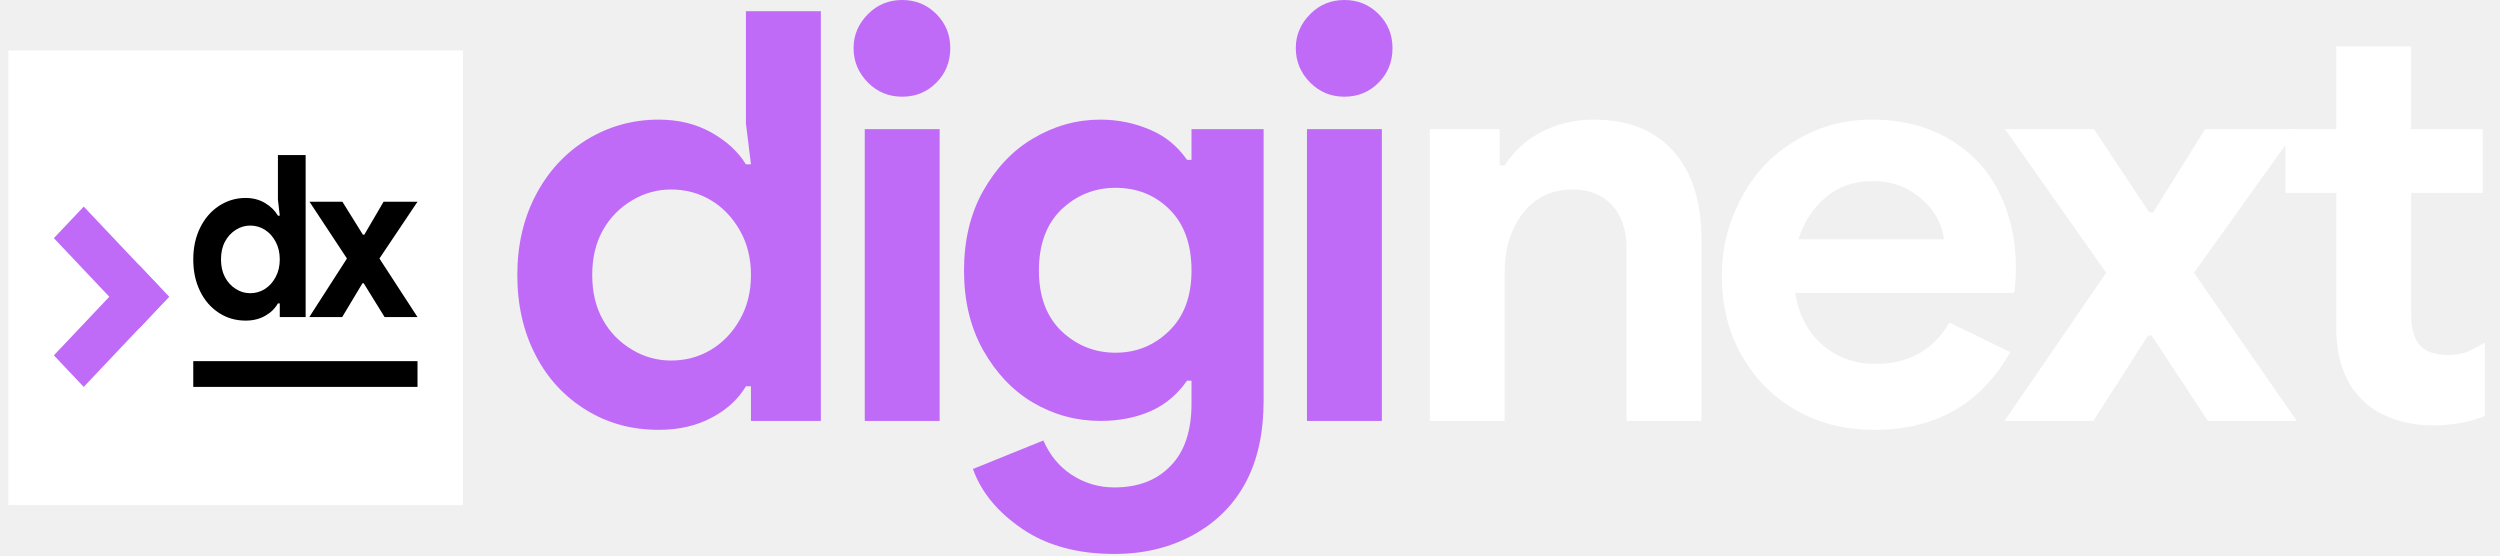
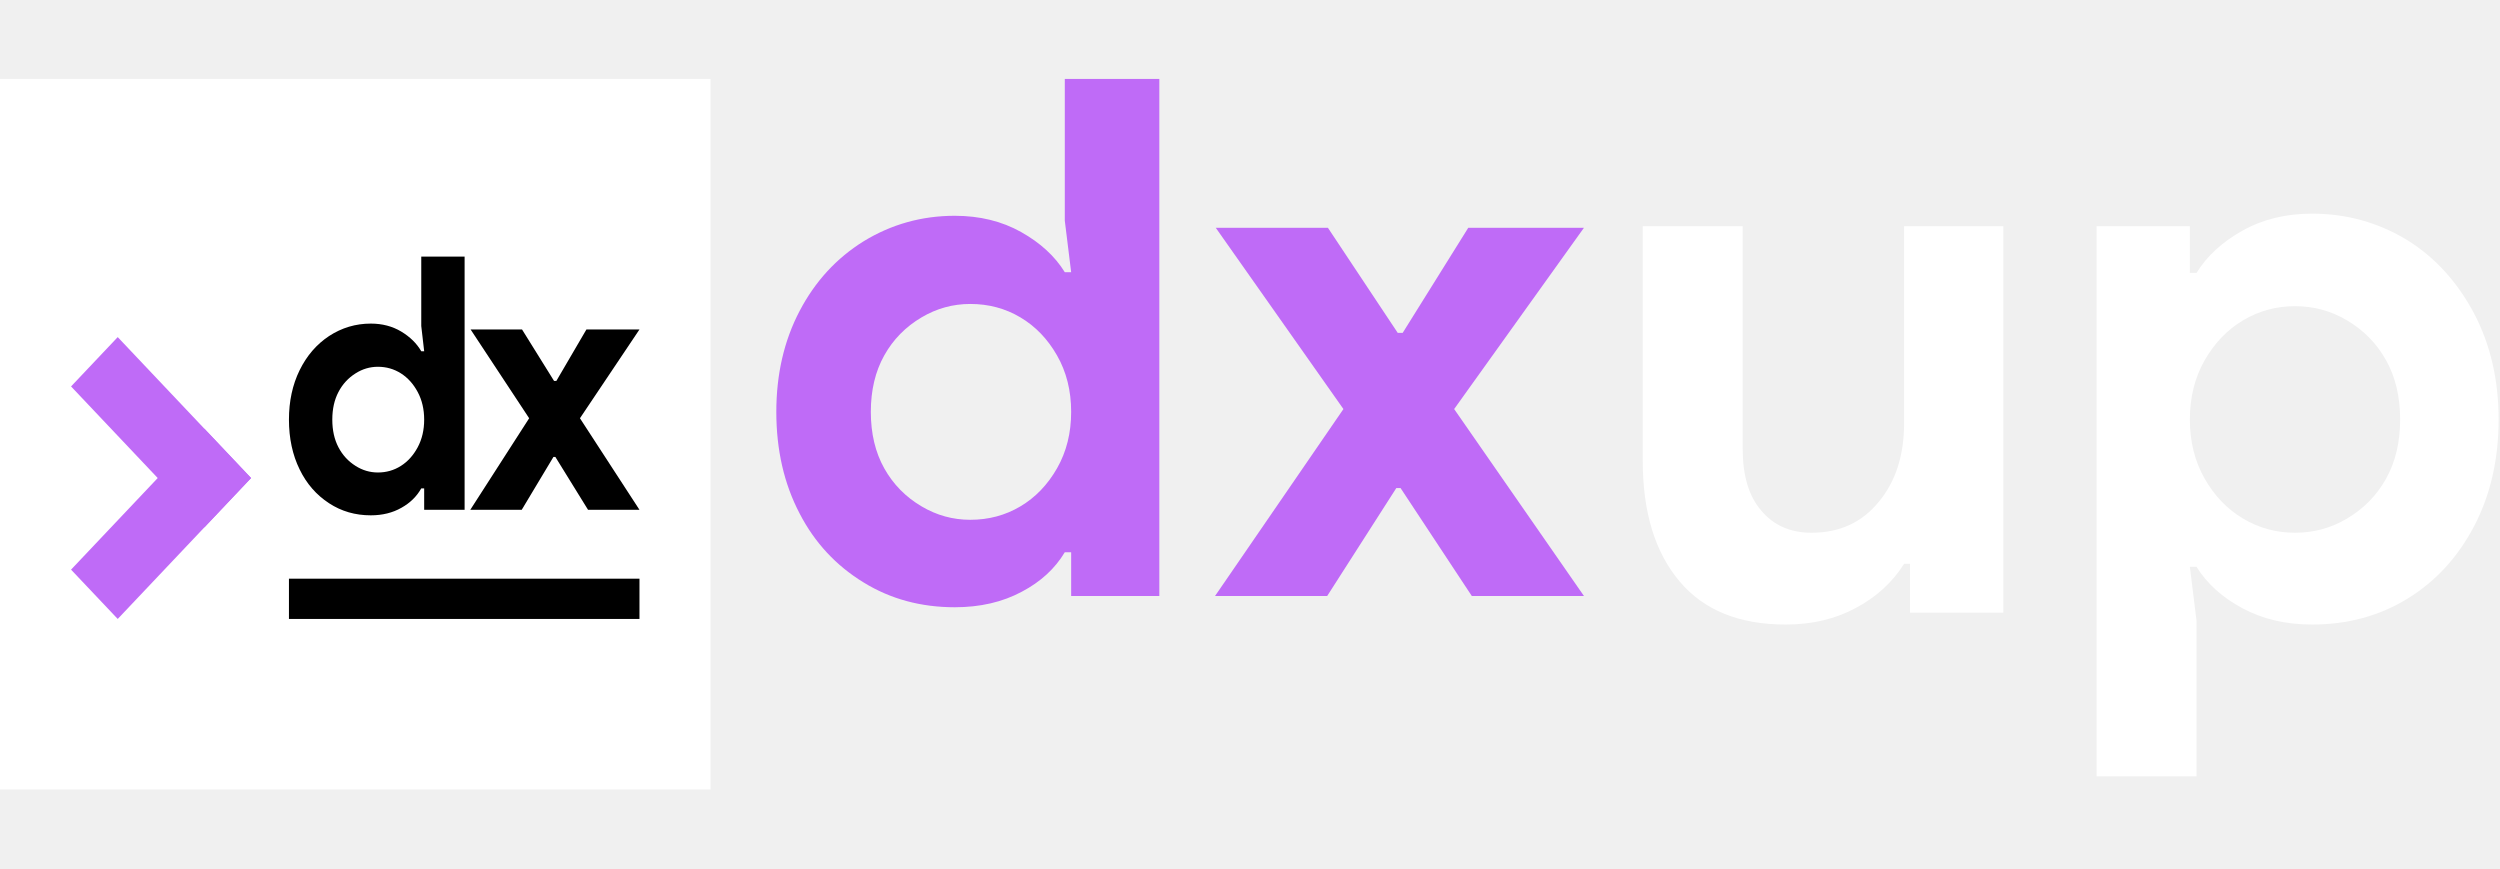
- <svg xmlns="http://www.w3.org/2000/svg" width="297" height="66" viewBox="0 0 297 66" fill="none">
-   <path d="M69.691 48.742C67.079 47.148 65.065 44.979 63.648 42.234C62.188 39.445 61.457 36.258 61.457 32.672C61.457 29.13 62.188 25.965 63.648 23.176C65.109 20.387 67.124 18.195 69.691 16.602C72.303 15.008 75.159 14.211 78.258 14.211C80.604 14.211 82.685 14.72 84.5 15.738C86.315 16.756 87.688 18.018 88.617 19.523H89.215L88.617 14.676V1.328H97.516V50.004H89.215V45.887H88.617C87.688 47.436 86.337 48.676 84.566 49.605C82.751 50.579 80.648 51.066 78.258 51.066C75.07 51.066 72.215 50.292 69.691 48.742ZM79.719 42.832C81.445 42.832 83.017 42.411 84.434 41.57C85.85 40.729 87.001 39.534 87.887 37.984C88.772 36.435 89.215 34.664 89.215 32.672C89.215 30.68 88.772 28.909 87.887 27.359C87.001 25.81 85.85 24.615 84.434 23.773C83.017 22.932 81.445 22.512 79.719 22.512C78.081 22.512 76.553 22.932 75.137 23.773C73.632 24.659 72.458 25.854 71.617 27.359C70.776 28.865 70.356 30.635 70.356 32.672C70.356 34.708 70.776 36.479 71.617 37.984C72.458 39.49 73.632 40.685 75.137 41.57C76.553 42.411 78.081 42.832 79.719 42.832Z" fill="#BF6BF7" />
-   <path d="M103.131 9.828C101.98 8.677 101.404 7.305 101.404 5.711C101.404 4.161 101.98 2.811 103.131 1.66C104.238 0.553 105.588 0 107.182 0C108.775 0 110.126 0.553 111.232 1.66C112.339 2.767 112.893 4.117 112.893 5.711C112.893 7.349 112.339 8.721 111.232 9.828C110.126 10.935 108.775 11.488 107.182 11.488C105.588 11.488 104.238 10.935 103.131 9.828ZM102.732 15.34H111.631V50.004H102.732V15.34Z" fill="#BF6BF7" />
-   <path d="M132.387 65.809C128.004 65.809 124.352 64.812 121.43 62.82C118.508 60.828 116.56 58.46 115.586 55.715L123.953 52.328C124.706 54.055 125.813 55.405 127.274 56.379C128.823 57.397 130.527 57.906 132.387 57.906C135.22 57.906 137.456 57.043 139.094 55.316C140.732 53.634 141.551 51.177 141.551 47.945V45.223H141.02C139.869 46.861 138.452 48.056 136.77 48.809C134.999 49.605 132.985 50.004 130.727 50.004C127.849 50.004 125.171 49.273 122.692 47.812C120.301 46.396 118.331 44.315 116.781 41.57C115.276 38.87 114.524 35.727 114.524 32.141C114.524 28.555 115.276 25.412 116.781 22.711C118.331 19.966 120.301 17.885 122.692 16.469C125.215 14.963 127.893 14.211 130.727 14.211C132.852 14.211 134.866 14.632 136.77 15.473C138.496 16.225 139.913 17.398 141.02 18.992H141.551V15.34H150.117V47.613C150.117 51.421 149.409 54.652 147.992 57.309C146.576 59.965 144.495 62.046 141.75 63.551C139.005 65.056 135.884 65.809 132.387 65.809ZM132.52 41.902C134.999 41.902 137.124 41.039 138.895 39.312C140.666 37.586 141.551 35.195 141.551 32.141C141.551 29.042 140.688 26.629 138.961 24.902C137.235 23.176 135.087 22.312 132.52 22.312C130.041 22.312 127.893 23.176 126.078 24.902C124.307 26.629 123.422 29.042 123.422 32.141C123.422 35.195 124.307 37.586 126.078 39.312C127.893 41.039 130.041 41.902 132.52 41.902Z" fill="#BF6BF7" />
-   <path d="M155.666 9.828C154.515 8.677 153.94 7.305 153.94 5.711C153.94 4.161 154.515 2.811 155.666 1.66C156.773 0.553 158.123 0 159.717 0C161.311 0 162.661 0.553 163.768 1.66C164.875 2.767 165.428 4.117 165.428 5.711C165.428 7.349 164.875 8.721 163.768 9.828C162.661 10.935 161.311 11.488 159.717 11.488C158.123 11.488 156.773 10.935 155.666 9.828ZM155.268 15.34H164.166V50.004H155.268V15.34Z" fill="#BF6BF7" />
-   <path d="M169.857 15.34H178.158V19.656H178.756C179.862 17.93 181.323 16.602 183.138 15.672C185.042 14.698 187.101 14.211 189.314 14.211C193.476 14.211 196.663 15.495 198.877 18.062C201.046 20.542 202.131 23.995 202.131 28.422V50.004H193.232V29.551C193.232 27.337 192.657 25.611 191.506 24.371C190.355 23.131 188.783 22.512 186.791 22.512C184.356 22.512 182.408 23.441 180.947 25.301C179.486 27.16 178.756 29.506 178.756 32.34V50.004H169.857V15.34Z" fill="white" />
-   <path d="M213.39 48.742C210.646 47.193 208.476 45.001 206.883 42.168C205.333 39.467 204.558 36.324 204.558 32.738C204.558 29.462 205.333 26.385 206.883 23.508C208.388 20.63 210.513 18.372 213.258 16.734C216.002 15.052 219.035 14.211 222.355 14.211C225.897 14.211 228.974 14.986 231.586 16.535C234.198 18.085 236.168 20.188 237.496 22.844C238.824 25.5 239.488 28.488 239.488 31.809C239.488 32.871 239.422 33.867 239.289 34.797H213.258C213.7 37.453 214.807 39.534 216.578 41.039C218.305 42.5 220.385 43.23 222.82 43.23C224.857 43.23 226.627 42.788 228.133 41.902C229.549 41.061 230.7 39.866 231.586 38.316L238.824 41.836C235.327 47.99 229.948 51.066 222.687 51.066C219.19 51.066 216.091 50.292 213.39 48.742ZM230.922 28.422C230.833 27.359 230.435 26.297 229.726 25.234C228.974 24.172 228 23.287 226.805 22.578C225.565 21.87 224.104 21.516 222.422 21.516C220.297 21.516 218.482 22.135 216.976 23.375C215.427 24.659 214.32 26.341 213.656 28.422H230.922Z" fill="white" />
-   <path d="M250.217 32.406L238.197 15.34H248.756L255.33 25.234H255.795L261.971 15.34H272.861L260.642 32.406L272.861 50.004H262.303L255.596 39.844H255.197L248.689 50.004H238.131L250.217 32.406Z" fill="white" />
-   <path d="M289.035 50.535C287.309 50.535 285.715 50.27 284.254 49.738C282.793 49.207 281.62 48.499 280.734 47.613C278.609 45.577 277.547 42.677 277.547 38.914V22.91H271.504V15.34H277.547V5.512H286.445V15.34H294.945V22.91H286.445V37.32C286.445 39.091 286.822 40.353 287.574 41.105C288.238 41.814 289.345 42.168 290.895 42.168C291.647 42.168 292.355 42.057 293.02 41.836C293.374 41.703 294.104 41.327 295.211 40.707V49.406C293.396 50.159 291.337 50.535 289.035 50.535Z" fill="white" />
-   <rect x="1" y="6.004" width="54" height="54" fill="white" />
-   <path d="M16.533 31.505L20.08 35.254L9.947 45.964L6.4 42.215L16.533 31.505Z" fill="#BF6BF7" />
-   <path d="M20.08 35.254L16.533 39.002L6.4 28.292L9.947 24.544L20.08 35.254Z" fill="#BF6BF7" />
-   <path d="M26.009 37.17C25.042 36.54 24.296 35.682 23.771 34.597C23.23 33.494 22.96 32.234 22.96 30.816C22.96 29.416 23.23 28.165 23.771 27.062C24.312 25.959 25.058 25.093 26.009 24.463C26.976 23.832 28.033 23.517 29.18 23.517C30.049 23.517 30.819 23.719 31.491 24.121C32.163 24.524 32.671 25.023 33.016 25.618H33.237L33.016 23.701V18.424H36.31V37.669H33.237V36.041H33.016C32.671 36.654 32.171 37.144 31.516 37.511C30.844 37.896 30.065 38.089 29.18 38.089C28 38.089 26.943 37.783 26.009 37.17ZM29.721 34.833C30.36 34.833 30.942 34.667 31.467 34.334C31.991 34.002 32.417 33.529 32.745 32.917C33.073 32.304 33.237 31.604 33.237 30.816C33.237 30.029 33.073 29.328 32.745 28.716C32.417 28.103 31.991 27.631 31.467 27.298C30.942 26.965 30.36 26.799 29.721 26.799C29.115 26.799 28.549 26.965 28.025 27.298C27.467 27.648 27.033 28.121 26.722 28.716C26.41 29.311 26.255 30.011 26.255 30.816C26.255 31.621 26.41 32.322 26.722 32.917C27.033 33.512 27.467 33.984 28.025 34.334C28.549 34.667 29.115 34.833 29.721 34.833Z" fill="black" />
-   <path d="M41.216 30.711L36.766 23.964H40.675L43.109 27.876H43.282L45.568 23.964H49.6L45.076 30.711L49.6 37.669H45.691L43.208 33.652H43.06L40.651 37.669H36.742L41.216 30.711Z" fill="black" />
-   <rect x="22.96" y="42.904" width="26.64" height="3.06" fill="black" />
+ <svg xmlns="http://www.w3.org/2000/svg" width="190" height="66" viewBox="0 0 190 66" fill="none">
+   <path d="M102.1 31.088L92.397 17.311H100.921L106.228 25.299H106.603L111.588 17.311H120.38L110.516 31.088L120.38 45.294H111.856L106.442 37.092H106.12L100.867 45.294H92.344L102.1 31.088Z" fill="#BF6BF7" />
+   <path d="M65.647 44.275C63.539 42.989 61.913 41.238 60.769 39.022C59.59 36.77 59 34.197 59 31.302C59 28.443 59.59 25.888 60.769 23.637C61.948 21.385 63.574 19.616 65.647 18.33C67.756 17.043 70.061 16.4 72.562 16.4C74.457 16.4 76.136 16.811 77.602 17.633C79.067 18.455 80.175 19.473 80.925 20.688H81.408L80.925 16.775V6H88.109V45.294H81.408V41.97H80.925C80.175 43.221 79.085 44.222 77.655 44.972C76.19 45.758 74.492 46.151 72.562 46.151C69.989 46.151 67.684 45.526 65.647 44.275ZM73.742 39.504C75.136 39.504 76.404 39.165 77.548 38.486C78.692 37.807 79.621 36.842 80.335 35.591C81.05 34.34 81.408 32.911 81.408 31.302C81.408 29.694 81.05 28.265 80.335 27.014C79.621 25.763 78.692 24.798 77.548 24.119C76.404 23.44 75.136 23.101 73.742 23.101C72.42 23.101 71.187 23.44 70.043 24.119C68.828 24.834 67.881 25.799 67.202 27.014C66.523 28.229 66.183 29.659 66.183 31.302C66.183 32.946 66.523 34.376 67.202 35.591C67.881 36.806 68.828 37.771 70.043 38.486C71.187 39.165 72.42 39.504 73.742 39.504Z" fill="#BF6BF7" />
+   <path d="M159.341 17.193H166.43V20.738H166.937C167.725 19.463 168.888 18.393 170.426 17.531C171.963 16.668 173.727 16.237 175.715 16.237C178.341 16.237 180.76 16.912 182.973 18.262C185.074 19.575 186.762 21.432 188.037 23.833C189.275 26.196 189.894 28.878 189.894 31.879C189.894 34.917 189.275 37.618 188.037 39.982C186.799 42.345 185.111 44.183 182.973 45.496C180.835 46.809 178.416 47.465 175.715 47.465C173.727 47.465 171.963 47.053 170.426 46.227C168.888 45.402 167.725 44.352 166.937 43.076H166.43L166.937 47.184V59H159.341V17.193ZM178.359 39.419C179.635 38.669 180.629 37.656 181.341 36.38C182.054 35.105 182.411 33.605 182.411 31.879C182.411 30.154 182.054 28.653 181.341 27.378C180.629 26.102 179.635 25.089 178.359 24.339C177.159 23.626 175.846 23.27 174.421 23.27C172.995 23.27 171.682 23.626 170.482 24.339C169.281 25.052 168.306 26.065 167.556 27.378C166.806 28.691 166.43 30.191 166.43 31.879C166.43 33.567 166.806 35.068 167.556 36.38C168.306 37.693 169.281 38.706 170.482 39.419C171.682 40.132 172.995 40.488 174.421 40.488C175.846 40.488 177.159 40.132 178.359 39.419Z" fill="white" />
+   <path d="M127.662 44.202C125.786 41.988 124.849 38.931 124.849 35.03V17.193H132.445V34.13C132.445 36.155 132.914 37.712 133.851 38.8C134.789 39.925 136.065 40.488 137.678 40.488C139.816 40.488 141.523 39.7 142.798 38.125C144.073 36.587 144.711 34.599 144.711 32.16V17.193H152.251V46.565H145.161V42.851H144.711C143.811 44.277 142.573 45.402 140.997 46.227C139.459 47.053 137.696 47.465 135.708 47.465C132.182 47.465 129.5 46.377 127.662 44.202Z" fill="white" />
+   <rect y="6" width="54" height="54" fill="white" />
+   <path d="M15.533 32.582L19.08 36.33L8.947 47.04L5.4 43.292L15.533 32.582Z" fill="#BF6BF7" />
+   <path d="M19.08 36.33L15.533 40.079L5.4 29.369L8.947 25.62L19.08 36.33Z" fill="#BF6BF7" />
+   <path d="M25.009 38.246C24.042 37.616 23.296 36.758 22.771 35.673C22.23 34.57 21.96 33.31 21.96 31.892C21.96 30.492 22.23 29.241 22.771 28.138C23.312 27.035 24.058 26.169 25.009 25.539C25.976 24.909 27.033 24.593 28.18 24.593C29.049 24.593 29.819 24.795 30.491 25.197C31.163 25.6 31.671 26.099 32.016 26.694H32.237L32.016 24.777V19.5H35.31V38.745H32.237V37.117H32.016C31.671 37.73 31.171 38.22 30.516 38.587C29.844 38.972 29.065 39.165 28.18 39.165C27 39.165 25.943 38.859 25.009 38.246ZM28.721 35.909C29.36 35.909 29.942 35.743 30.467 35.41C30.991 35.078 31.417 34.605 31.745 33.993C32.073 33.38 32.237 32.68 32.237 31.892C32.237 31.105 32.073 30.405 31.745 29.792C31.417 29.179 30.991 28.707 30.467 28.374C29.942 28.042 29.36 27.875 28.721 27.875C28.115 27.875 27.549 28.042 27.025 28.374C26.467 28.724 26.033 29.197 25.722 29.792C25.41 30.387 25.255 31.087 25.255 31.892C25.255 32.697 25.41 33.398 25.722 33.993C26.033 34.588 26.467 35.06 27.025 35.41C27.549 35.743 28.115 35.909 28.721 35.909Z" fill="black" />
+   <path d="M40.216 31.787L35.766 25.04H39.675L42.109 28.952H42.282L44.568 25.04H48.6L44.076 31.787L48.6 38.745H44.691L42.208 34.728H42.06L39.651 38.745H35.742L40.216 31.787Z" fill="black" />
+   <rect x="21.96" y="43.98" width="26.64" height="3.06" fill="black" />
</svg>
